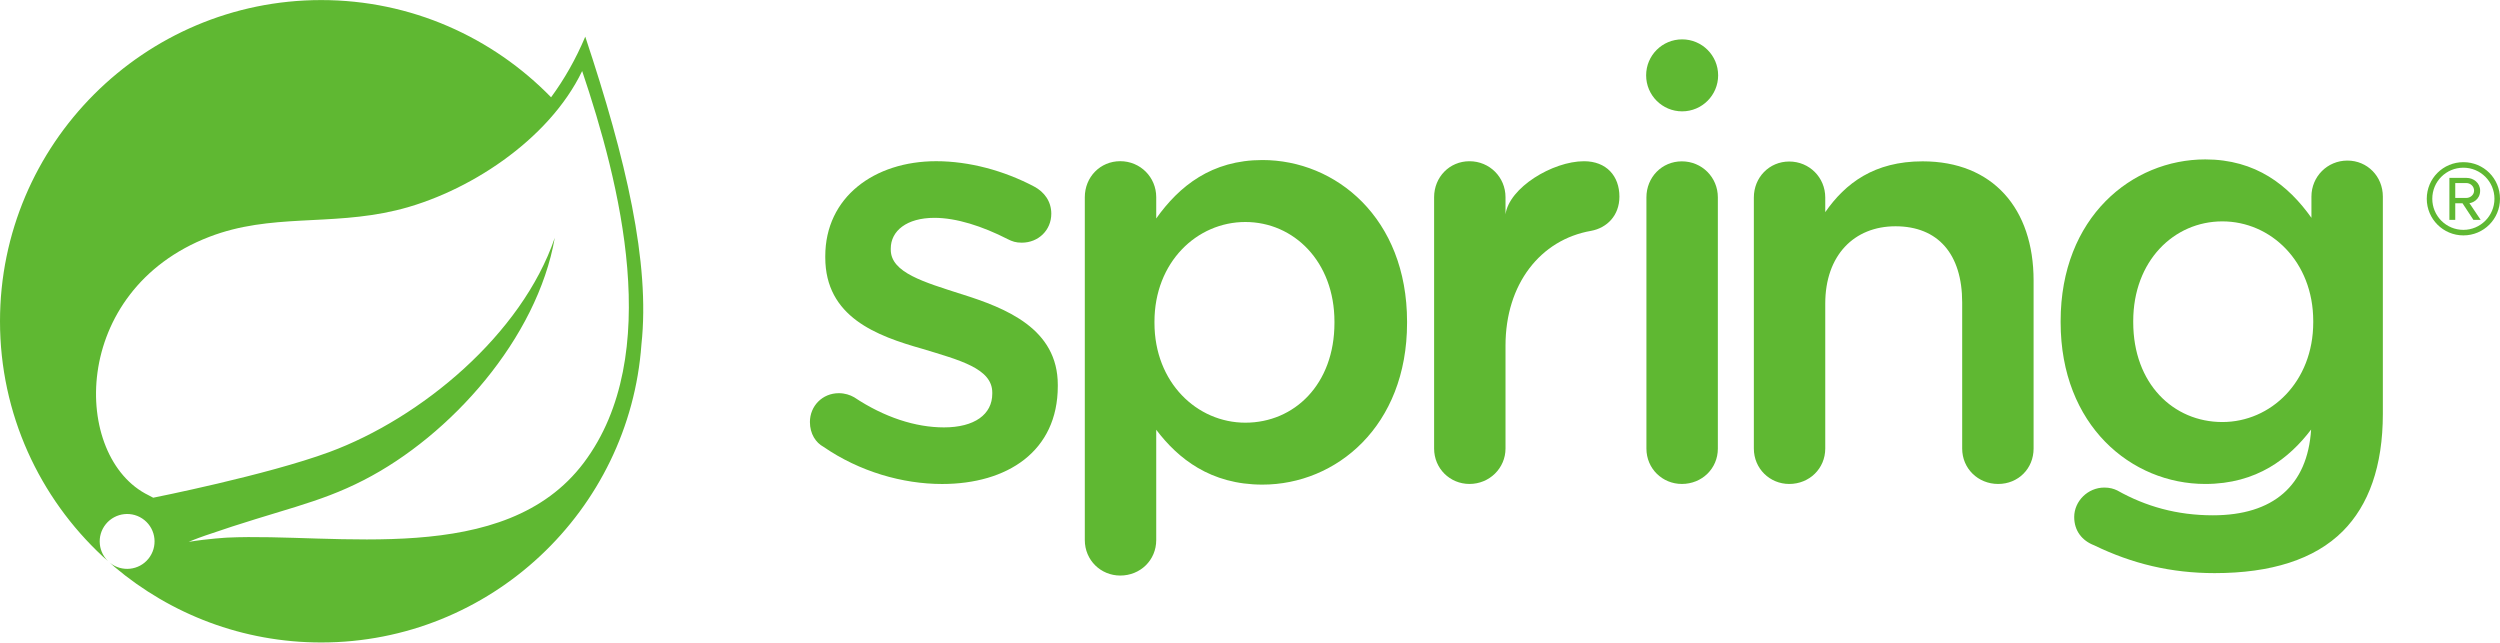
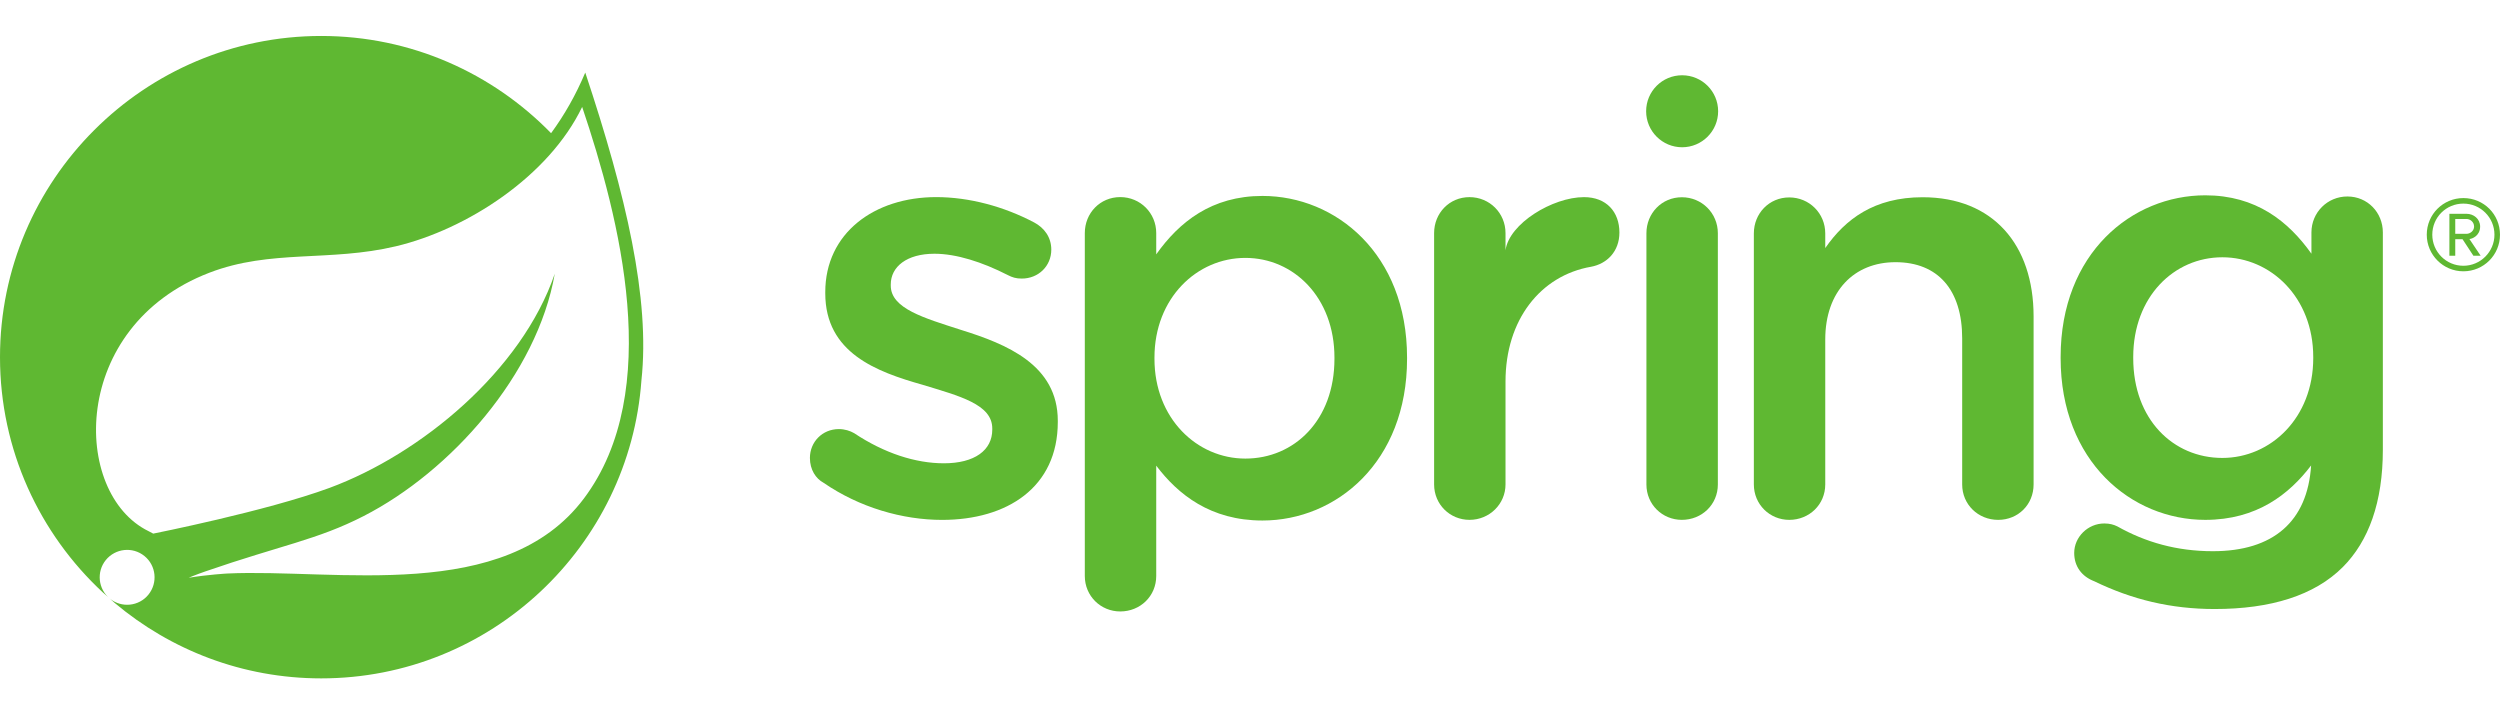
- <svg xmlns="http://www.w3.org/2000/svg" version="1.1" id="svg29" xml:space="preserve" height="80" viewBox="0 0 245.093 62.987">
+ <svg xmlns="http://www.w3.org/2000/svg" version="1.1" id="svg29" xml:space="preserve" height="80" width="280" viewBox="0 0 245.093 62.987">
  <defs id="defs33" />
  <g id="g37" transform="matrix(1.333333,0,0,-1.333333,0,62.98667)">
    <g id="g39" transform="scale(0.1)">
      <path d="m 605.484,143.859 c -5.636,3.043 -9.972,9.559 -9.972,18.243 0,11.707 9.105,21.199 21.289,21.199 4.316,0 8.238,-1.27 11.254,-3.008 22.16,-14.766 45.164,-22.148 65.965,-22.148 22.562,0 35.578,9.558 35.578,24.765 v 0.86 c 0,17.793 -24.285,23.859 -51.211,32.097 -33.828,9.555 -71.582,23.426 -71.582,67.262 v 0.879 c 0,43.402 36.015,69.863 81.582,69.863 24.308,0 49.898,-6.953 72.031,-18.652 7.398,-3.918 12.578,-10.864 12.578,-19.953 0,-12.164 -9.531,-21.297 -21.68,-21.297 -4.363,0 -6.964,0.871 -10.398,2.617 -18.691,9.559 -37.777,15.644 -53.828,15.644 -20.41,0 -32.129,-9.57 -32.129,-22.597 v -0.844 c 0,-16.93 24.734,-23.855 51.648,-32.551 33.414,-10.422 71.168,-25.601 71.168,-66.824 v -0.879 c 0,-48.164 -37.339,-72.004 -85.062,-72.004 -29.055,0 -60.735,9.082 -87.231,27.328" style="fill:#5fb832;fill-opacity:1;fill-rule:nonzero;stroke:none" id="path41" />
      <path d="m 981.195,234.973 v 0.879 c 0,44.242 -29.949,73.32 -65.515,73.32 -35.582,0 -66.825,-29.508 -66.825,-73.32 v -0.879 c 0,-43.828 31.243,-73.364 66.825,-73.364 36.015,0 65.515,28.227 65.515,73.364 m -183.558,92.445 c 0,14.727 11.269,26.461 26.054,26.461 14.743,0 26.461,-11.734 26.461,-26.461 v -15.645 c 16.926,23.856 40.786,42.957 78.114,42.957 53.8,0 106.314,-42.507 106.314,-118.878 v -0.879 c 0,-75.95 -52.076,-118.899 -106.314,-118.899 -38.184,0 -62.055,19.114 -78.114,40.332 V 75.305 c 0,-14.809 -11.718,-26.094 -26.461,-26.094 -14.312,0 -26.054,11.285 -26.054,26.094 V 327.418" style="fill:#5fb832;fill-opacity:1;fill-rule:nonzero;stroke:none" id="path43" />
      <path d="m 1054.47,327.387 c 0,14.726 11.25,26.461 26.01,26.461 14.79,0 26.49,-11.735 26.49,-26.461 v -12.625 c 2.62,19.664 34.7,39.086 57.71,39.086 16.48,0 26.04,-10.84 26.04,-26.02 0,-13.875 -9.12,-23.004 -20.84,-25.168 -37.32,-6.512 -62.91,-39.168 -62.91,-84.347 v -75.704 c 0,-14.336 -11.7,-26.046 -26.49,-26.046 -14.31,0 -26.01,11.289 -26.01,26.046 v 184.778" style="fill:#5fb832;fill-opacity:1;fill-rule:nonzero;stroke:none" id="path45" />
      <path d="m 1210.58,327.281 c 0,14.75 11.32,26.485 26.05,26.485 14.75,0 26.47,-11.735 26.47,-26.485 V 142.566 c 0,-14.734 -11.72,-26.003 -26.47,-26.003 -14.33,0 -26.05,11.269 -26.05,26.003 v 184.715" style="fill:#5fb832;fill-opacity:1;fill-rule:nonzero;stroke:none" id="path47" />
      <path d="m 1289.57,327.18 c 0,14.75 11.29,26.457 26.02,26.457 14.77,0 26.48,-11.707 26.48,-26.457 v -10.774 c 14.78,21.27 36.01,37.364 71.59,37.364 51.64,0 81.6,-34.731 81.6,-87.665 V 142.598 c 0,-14.746 -11.3,-26.043 -26.05,-26.043 -14.75,0 -26.46,11.297 -26.46,26.043 v 107.445 c 0,35.566 -17.79,55.977 -49.04,55.977 -30.37,0 -51.64,-21.262 -51.64,-56.872 v -106.55 c 0,-14.746 -11.71,-26.043 -26.48,-26.043 -14.31,0 -26.02,11.297 -26.02,26.043 V 327.18" style="fill:#5fb832;fill-opacity:1;fill-rule:nonzero;stroke:none" id="path49" />
      <path d="m 1634.05,162.09 c -36.05,0 -65.53,28.215 -65.53,73.351 v 0.852 c 0,44.254 29.92,73.332 65.53,73.332 35.59,0 66.83,-29.516 66.83,-73.332 v -0.852 c 0,-43.839 -31.24,-73.351 -66.83,-73.351 M 1726,354.332 c -14.73,0 -26.45,-11.742 -26.45,-26.473 v -15.617 c -16.94,23.856 -40.78,42.946 -78.08,42.946 -53.84,0 -106.33,-42.508 -106.33,-118.895 v -0.852 c 0,-75.949 52.06,-118.886 106.33,-118.886 37.96,0 61.77,18.886 77.84,40 -2.63,-41.262 -27.89,-63.047 -72.2,-63.047 -26.45,0 -49.46,6.531 -70.32,18.269 -2.6,1.27 -5.59,2.129 -9.51,2.129 -12.15,0 -22.16,-9.992 -22.16,-21.672 0,-9.988 5.65,-17.363 14.79,-20.836 27.73,-13.457 56.35,-20.402 88.48,-20.402 41.25,0 73.37,9.973 94.2,30.812 19.05,19.109 29.47,47.714 29.47,86.355 v 159.695 c 0,14.731 -11.28,26.473 -26.06,26.473" style="fill:#5fb832;fill-opacity:1;fill-rule:nonzero;stroke:none" id="path51" />
      <path d="m 1263.31,416.996 c 0,-14.601 -11.86,-26.473 -26.48,-26.473 -14.63,0 -26.46,11.872 -26.46,26.473 0,14.641 11.83,26.461 26.46,26.461 14.62,0 26.48,-11.82 26.48,-26.461" style="fill:#5fb832;fill-opacity:1;fill-rule:nonzero;stroke:none" id="path53" />
      <path d="M 429.32,132.246 C 371.109,54.688 246.762,80.867 167.039,77.102 c 0,0 -14.113,-0.785 -28.328,-3.125 0,0 5.375,2.293 12.23,4.656 55.993,19.363 82.454,23.254 116.477,40.73 63.926,32.746 127.547,104.075 140.492,178.172 C 383.578,226.27 309.574,164.934 242.191,140.027 196.07,123.008 112.664,106.445 112.652,106.438 c 0.039,-0.059 -3.324,1.746 -3.371,1.785 -56.722,27.597 -58.359,150.449 44.66,190.05 45.168,17.375 88.372,7.832 137.2,19.454 52.078,12.382 112.394,51.418 136.91,102.453 27.484,-81.52 60.5,-209.059 1.269,-287.934 z m 1.012,313.195 c -6.93,-16.464 -15.387,-31.3 -25.137,-44.57 -42.914,44.043 -102.812,71.484 -169.019,71.484 C 105.941,472.355 0,366.402 0,236.191 0,167.93 29.137,106.367 75.59,63.215 l 5.172,-4.582 c -8.637,7.043 -9.965,19.727 -2.965,28.371 7.043,8.648 19.738,9.988 28.379,2.984 8.664,-7.019 9.984,-19.734 2.969,-28.395 -6.989,-8.664 -19.707,-9.973 -28.36,-2.981 l 3.519,-3.117 C 125.395,20.898 178.363,0 236.176,0 360.66,0 462.879,96.875 471.629,219.148 c 6.48,59.868 -11.203,135.887 -41.297,226.293" style="fill:#5fb832;fill-opacity:1;fill-rule:nonzero;stroke:none" id="path55" />
      <path d="m 1813.55,337.793 h -8.25 v -10.922 h 8.25 c 2.67,0 5.59,2.156 5.59,5.332 0,3.434 -2.92,5.59 -5.59,5.59 z m 5.09,-27.039 -8.01,12.187 h -5.33 v -12.187 h -4.31 v 30.851 h 12.56 c 5.21,0 10.04,-3.691 10.04,-9.402 0,-6.851 -6.11,-9.14 -7.88,-9.14 l 8.26,-12.309 z m -7.37,38.34 c -12.7,0 -22.86,-10.156 -22.86,-22.86 0,-12.562 10.16,-22.851 22.86,-22.851 12.56,0 22.85,10.289 22.85,22.851 0,12.704 -10.29,22.86 -22.85,22.86 z m 0,-49.778 c -14.86,0 -26.92,12.067 -26.92,26.918 0,14.993 12.06,26.926 26.92,26.926 14.98,0 26.92,-11.933 26.92,-26.926 0,-14.851 -11.94,-26.918 -26.92,-26.918" style="fill:#5fb832;fill-opacity:1;fill-rule:nonzero;stroke:none" id="path57" />
    </g>
  </g>
</svg>
